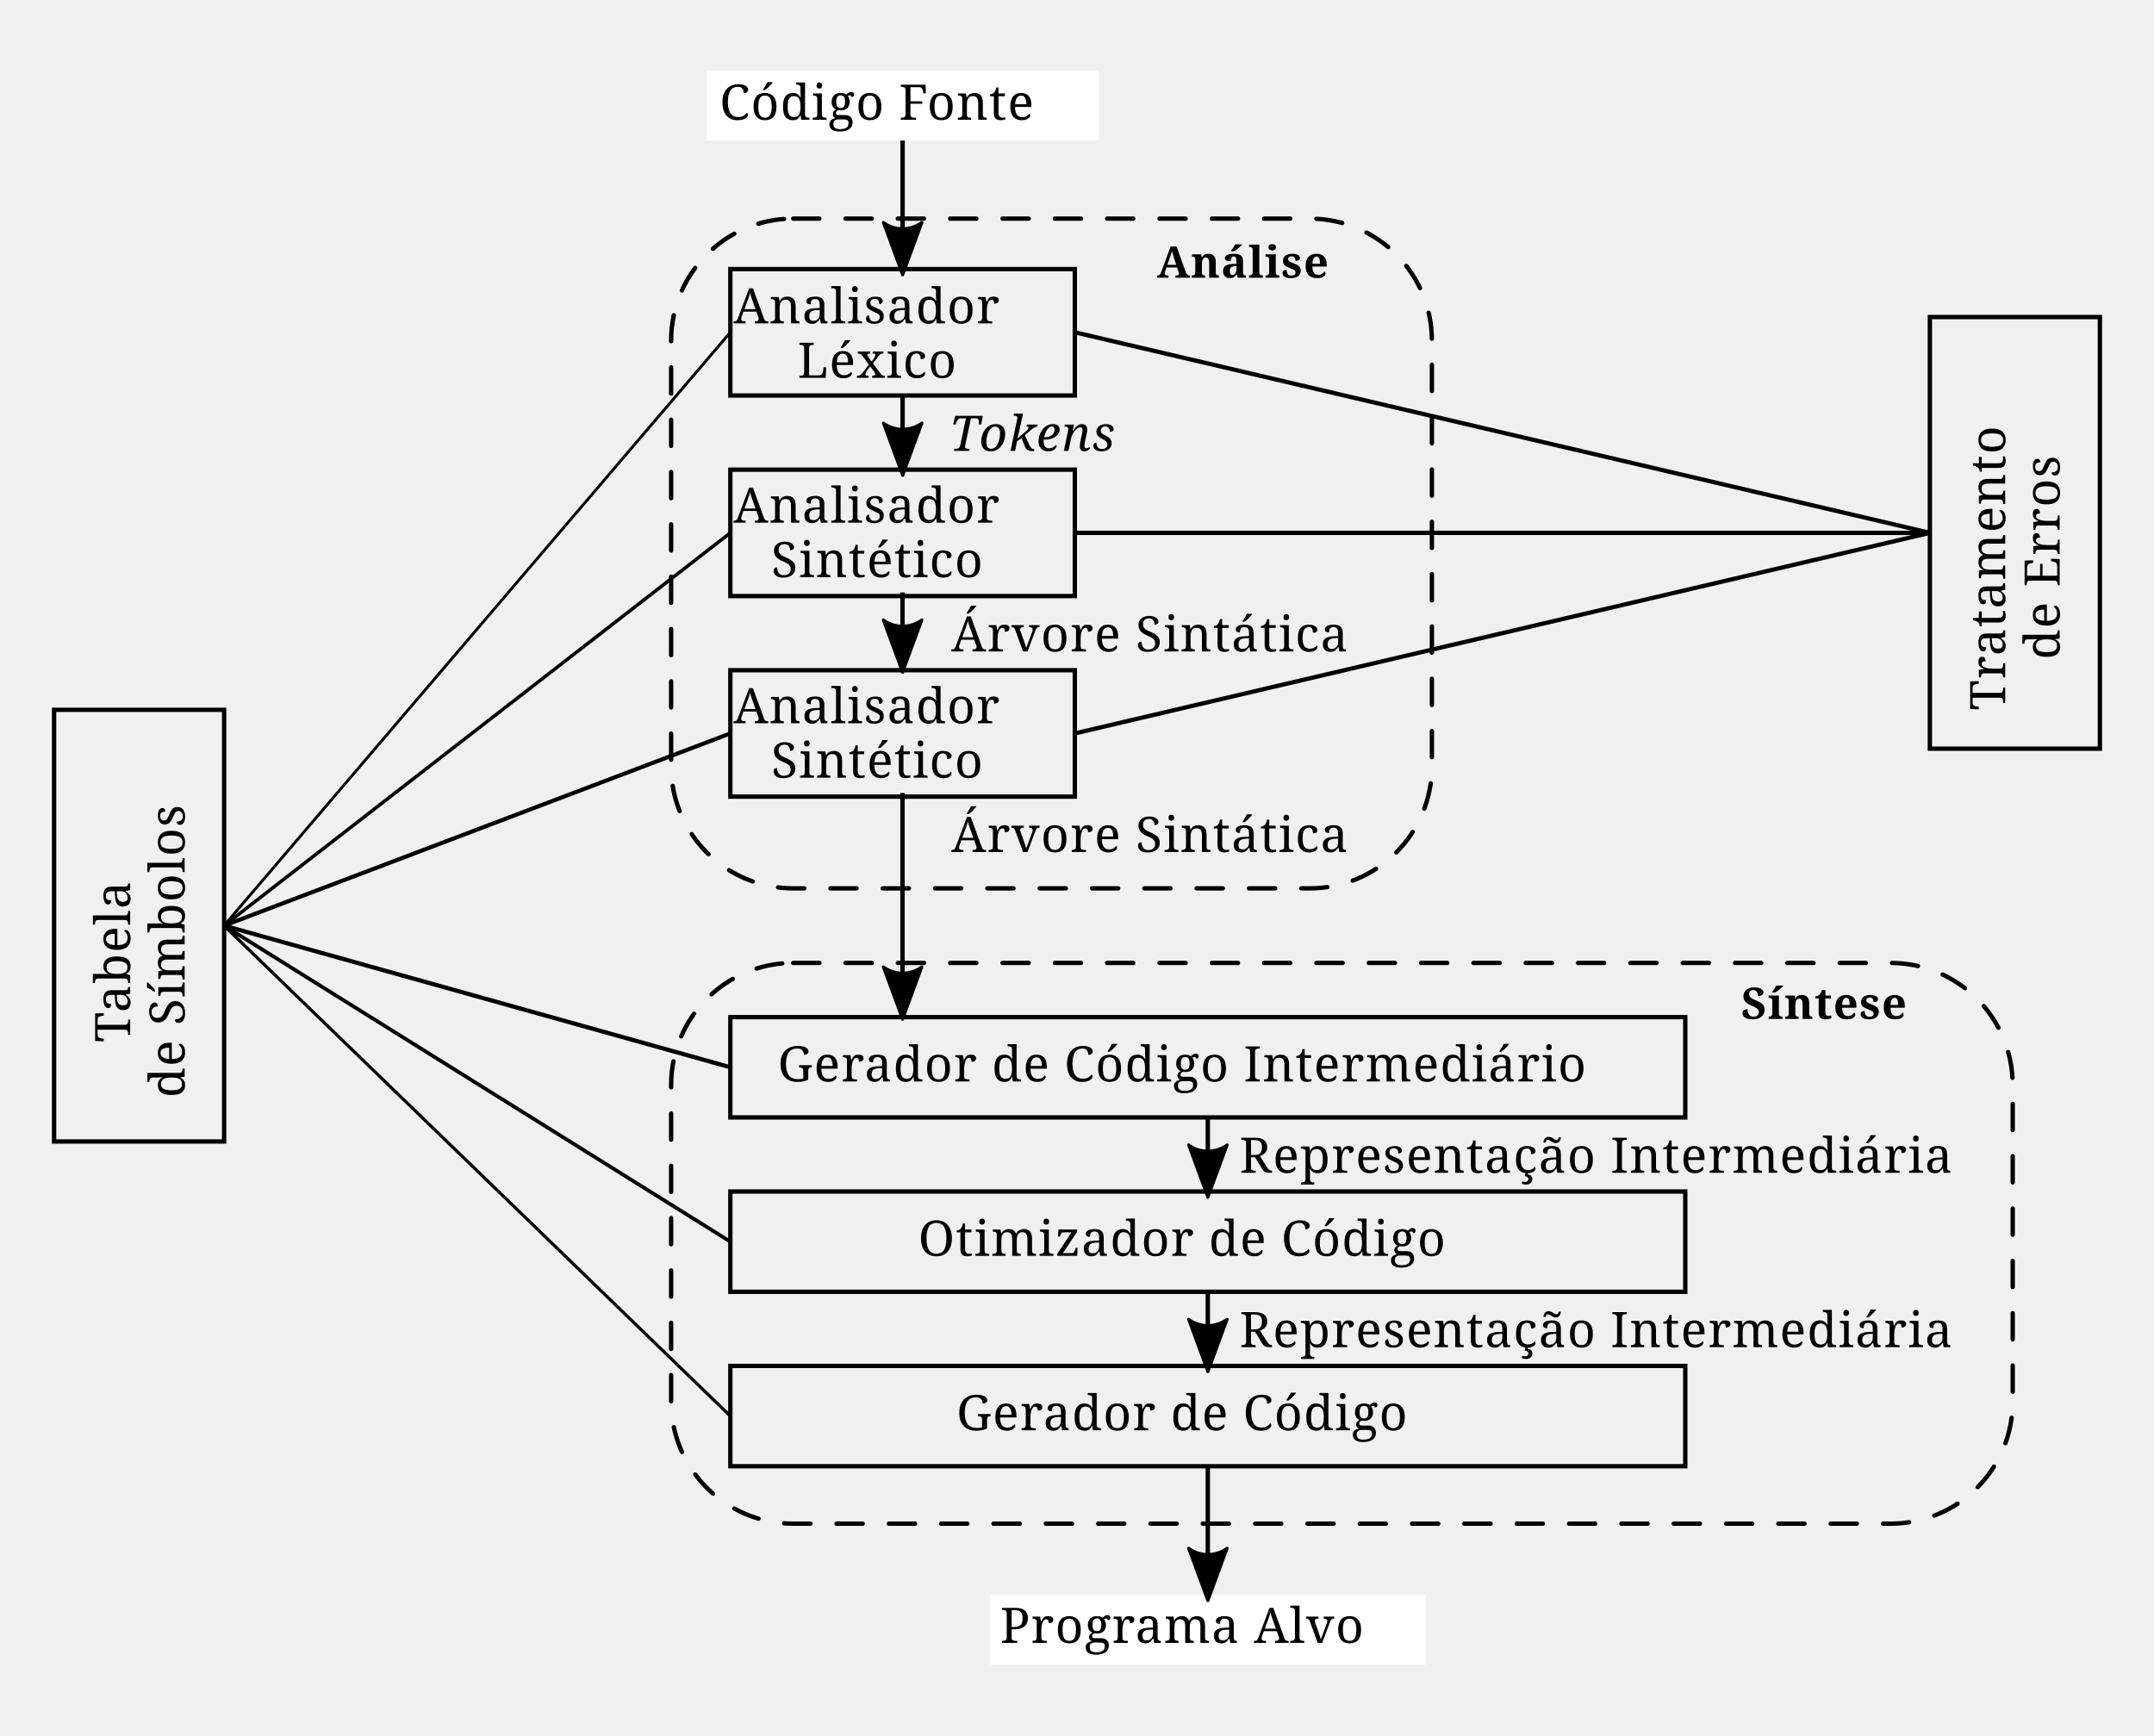
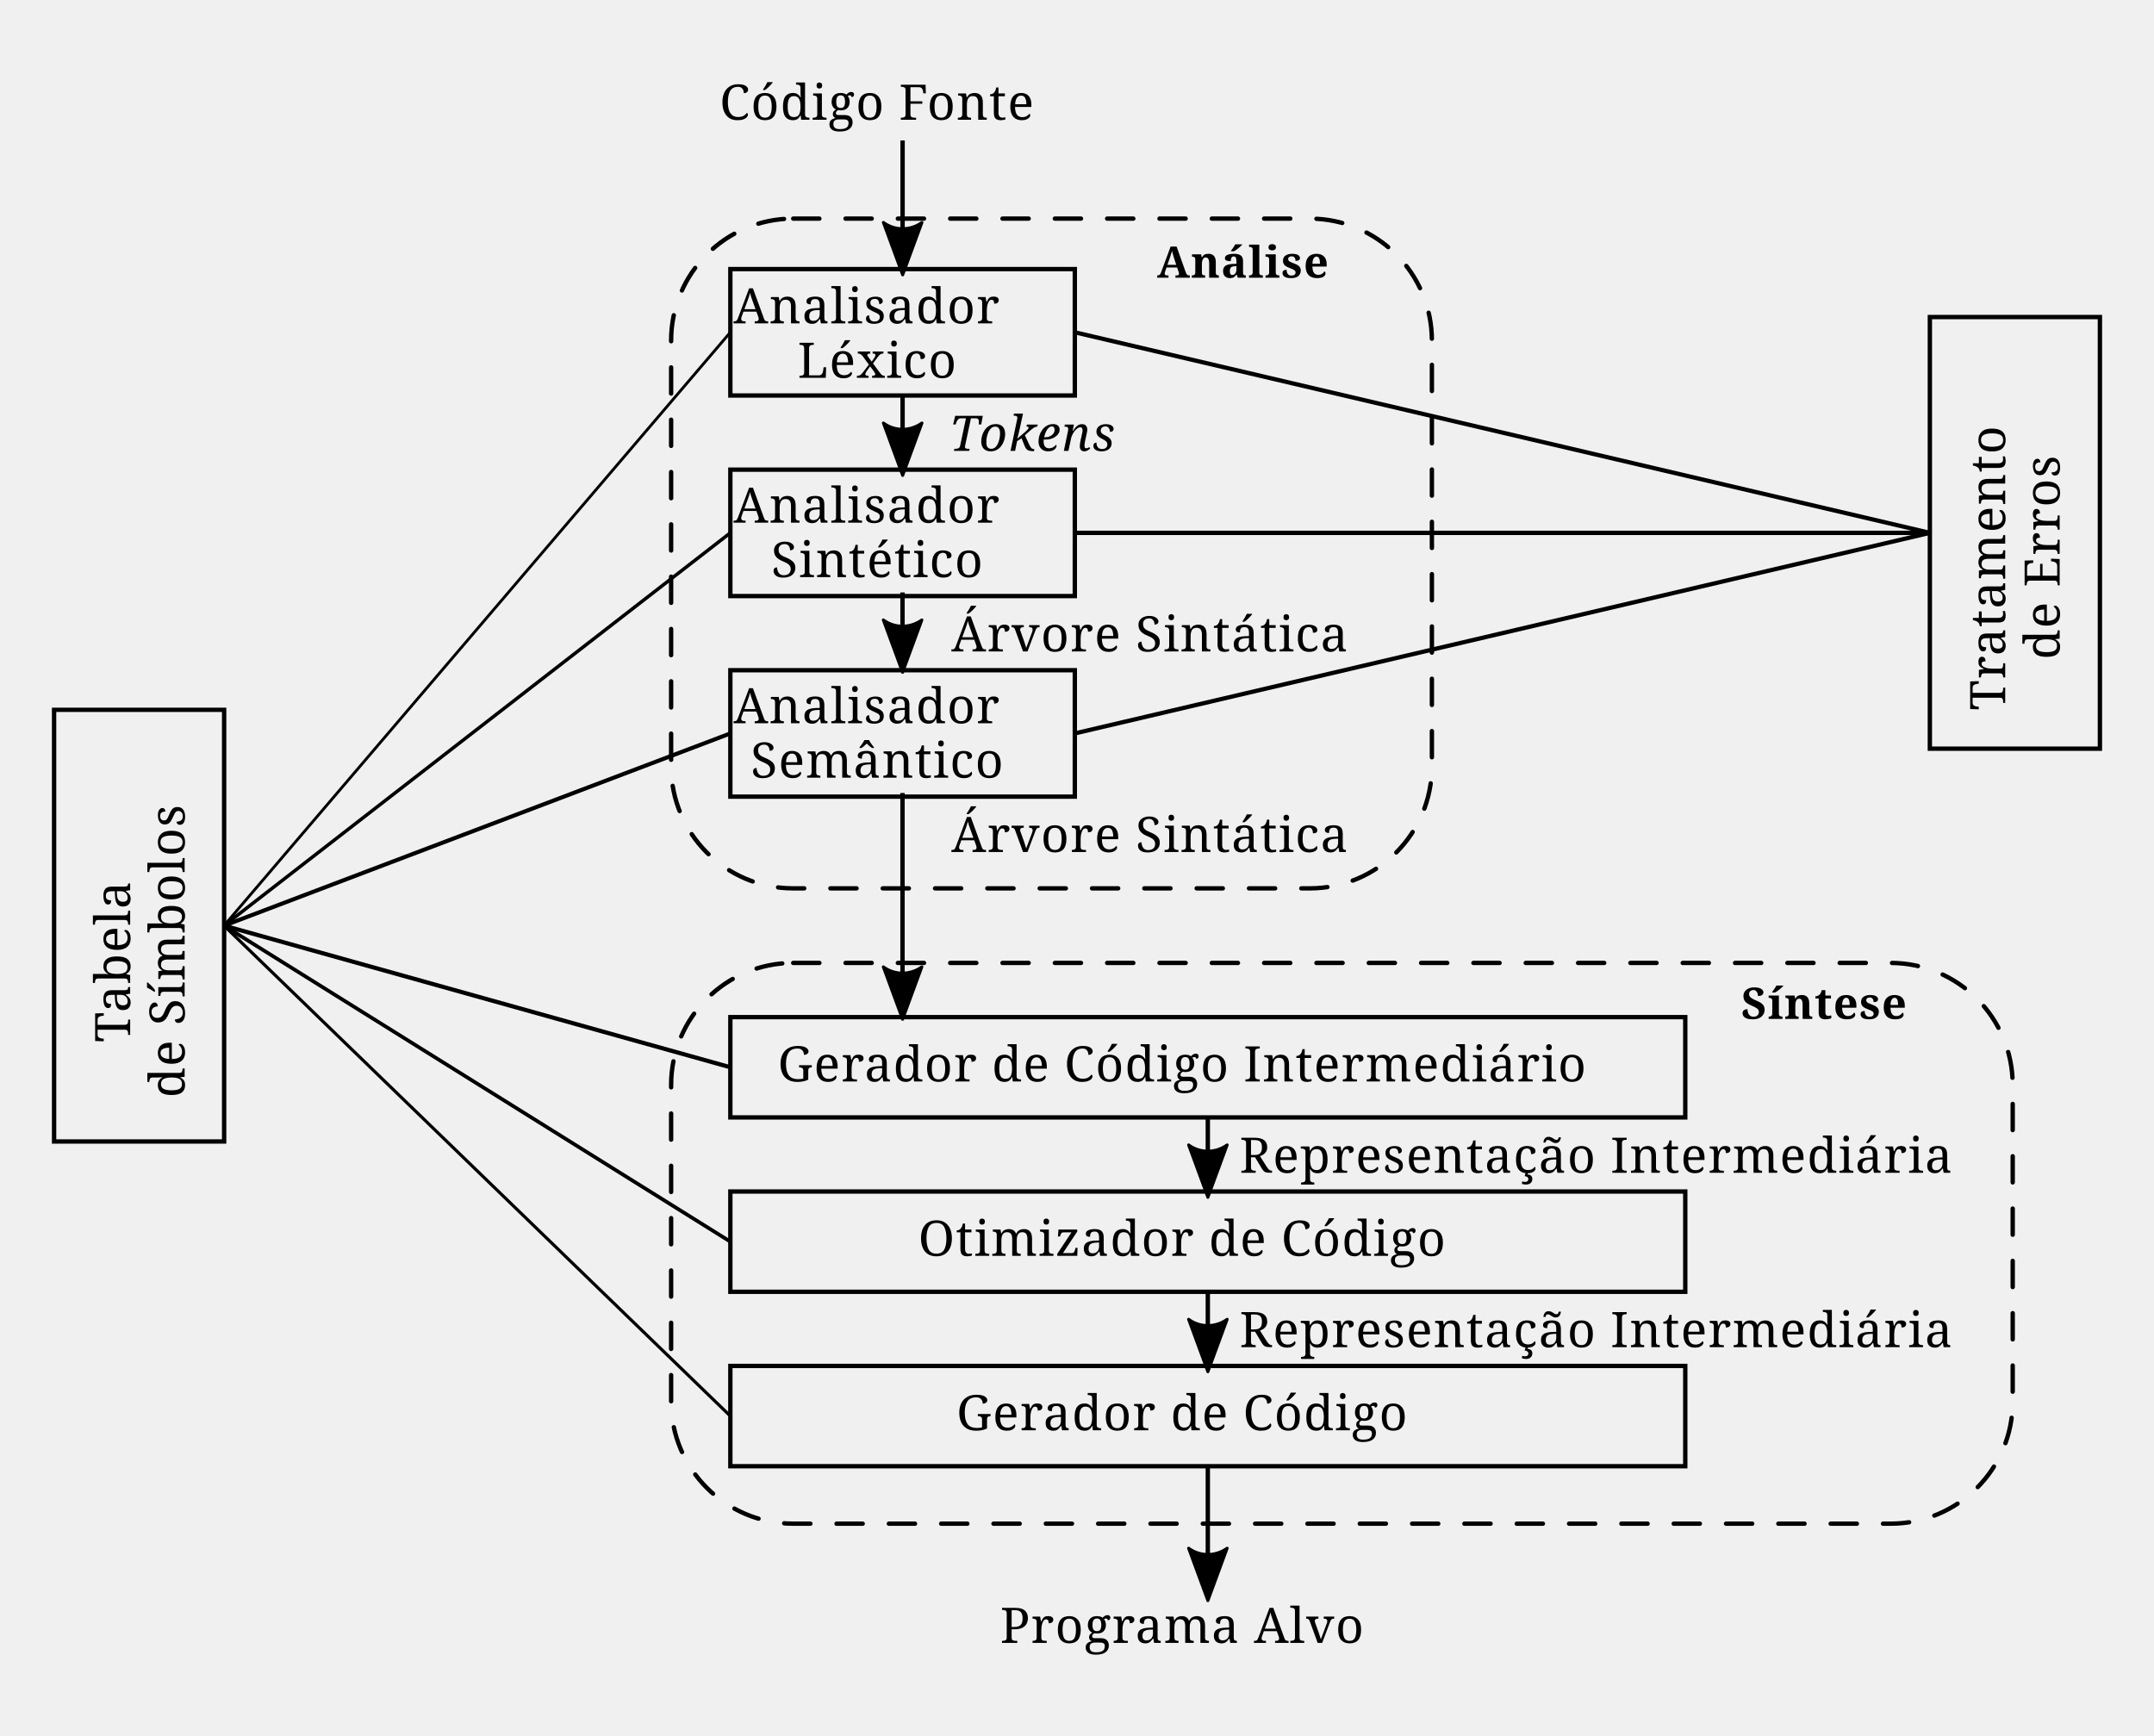
<svg xmlns="http://www.w3.org/2000/svg" width="494" height="398" viewBox="0 0 494 398" id="svg2" version="1.1">
  <defs id="defs4">
    <marker orient="auto" refY="0" refX="0" id="marker11973" style="overflow:visible">
      <path id="path11975" style="fill:#000000;fill-opacity:1;fill-rule:evenodd;stroke:#000000;stroke-width:0.625;stroke-linejoin:round;stroke-opacity:1" d="M 8.719,4.034 -2.207,0.016 8.719,-4.002 c -1.745,2.372 -1.735,5.617 -6e-7,8.035 z" transform="matrix(-1.1,0,0,-1.1,-1.1,0)" />
    </marker>
    <marker orient="auto" refY="0" refX="0" id="marker11504" style="overflow:visible">
      <path id="path11506" style="fill:#000000;fill-opacity:1;fill-rule:evenodd;stroke:#000000;stroke-width:0.625;stroke-linejoin:round;stroke-opacity:1" d="M 8.719,4.034 -2.207,0.016 8.719,-4.002 c -1.745,2.372 -1.735,5.617 -6e-7,8.035 z" transform="matrix(-1.1,0,0,-1.1,-1.1,0)" />
    </marker>
    <marker style="overflow:visible" id="marker10672" refX="0" refY="0" orient="auto">
      <path transform="matrix(-1.1,0,0,-1.1,-1.1,0)" d="M 8.719,4.034 -2.207,0.016 8.719,-4.002 c -1.745,2.372 -1.735,5.617 -6e-7,8.035 z" style="fill:#000000;fill-opacity:1;fill-rule:evenodd;stroke:#000000;stroke-width:0.625;stroke-linejoin:round;stroke-opacity:1" id="path10674" />
    </marker>
    <marker orient="auto" refY="0" refX="0" id="marker9713" style="overflow:visible">
      <path id="path9715" style="fill:#ffffff;fill-opacity:1;fill-rule:evenodd;stroke:none;stroke-width:0.625;stroke-linejoin:round;stroke-opacity:1" d="M 8.719,4.034 -2.207,0.016 8.719,-4.002 c -1.745,2.372 -1.735,5.617 -6e-7,8.035 z" transform="matrix(-1.1,0,0,-1.1,-1.1,0)" />
    </marker>
    <marker style="overflow:visible" id="marker9307" refX="0" refY="0" orient="auto">
      <path transform="matrix(-1.1,0,0,-1.1,-1.1,0)" d="M 8.719,4.034 -2.207,0.016 8.719,-4.002 c -1.745,2.372 -1.735,5.617 -6e-7,8.035 z" style="fill:#000000;fill-opacity:1;fill-rule:evenodd;stroke:#000000;stroke-width:0.625;stroke-linejoin:round;stroke-opacity:1" id="path9309" />
    </marker>
    <marker style="overflow:visible" id="marker8631" refX="0" refY="0" orient="auto">
      <path transform="matrix(-1.1,0,0,-1.1,-1.1,0)" d="M 8.719,4.034 -2.207,0.016 8.719,-4.002 c -1.745,2.372 -1.735,5.617 -6e-7,8.035 z" style="fill:#000000;fill-opacity:1;fill-rule:evenodd;stroke:#000000;stroke-width:0.625;stroke-linejoin:round;stroke-opacity:1" id="path8633" />
    </marker>
    <marker style="overflow:visible" id="marker8321" refX="0" refY="0" orient="auto">
      <path transform="matrix(-1.1,0,0,-1.1,-1.1,0)" d="M 8.719,4.034 -2.207,0.016 8.719,-4.002 c -1.745,2.372 -1.735,5.617 -6e-7,8.035 z" style="fill:#000000;fill-opacity:1;fill-rule:evenodd;stroke:#000000;stroke-width:0.625;stroke-linejoin:round;stroke-opacity:1" id="path8323" />
    </marker>
    <marker style="overflow:visible" id="marker5506" refX="0" refY="0" orient="auto">
      <path transform="matrix(-1.1,0,0,-1.1,-1.1,0)" d="M 8.719,4.034 -2.207,0.016 8.719,-4.002 c -1.745,2.372 -1.735,5.617 -6e-7,8.035 z" style="fill:#000000;fill-opacity:1;fill-rule:evenodd;stroke:#000000;stroke-width:0.625;stroke-linejoin:round;stroke-opacity:1" id="path5508" />
    </marker>
    <marker style="overflow:visible" id="marker5397" refX="0" refY="0" orient="auto">
      <path transform="matrix(-1.1,0,0,-1.1,-1.1,0)" d="M 8.719,4.034 -2.207,0.016 8.719,-4.002 c -1.745,2.372 -1.735,5.617 -6e-7,8.035 z" style="fill:#000000;fill-opacity:1;fill-rule:evenodd;stroke:#000000;stroke-width:0.625;stroke-linejoin:round;stroke-opacity:1" id="path5399" />
    </marker>
    <marker orient="auto" refY="0" refX="0" id="Arrow2Lend" style="overflow:visible">
      <path id="path4817" style="fill:#000000;fill-opacity:1;fill-rule:evenodd;stroke:#000000;stroke-width:0.625;stroke-linejoin:round;stroke-opacity:1" d="M 8.719,4.034 -2.207,0.016 8.719,-4.002 c -1.745,2.372 -1.735,5.617 -6e-7,8.035 z" transform="matrix(-1.1,0,0,-1.1,-1.1,0)" />
    </marker>
    <marker style="overflow:visible" id="marker4488" refX="0" refY="0" orient="auto">
      <path transform="matrix(-0.8,0,0,-0.8,-10,0)" style="fill:#000000;fill-opacity:1;fill-rule:evenodd;stroke:#000000;stroke-width:1pt;stroke-opacity:1" d="M 0,0 5,-5 -12.5,0 5,5 0,0 Z" id="path4490" />
    </marker>
    <marker style="overflow:visible" id="Arrow1Lstart" refX="0" refY="0" orient="auto">
      <path transform="matrix(0.8,0,0,0.8,10,0)" style="fill:#000000;fill-opacity:1;fill-rule:evenodd;stroke:#000000;stroke-width:1pt;stroke-opacity:1" d="M 0,0 5,-5 -12.5,0 5,5 0,0 Z" id="path4933" />
    </marker>
  </defs>
  <g id="layer1" transform="translate(-76.22882,22.0136)">
    <path style="color:#000000;font-style:normal;font-variant:normal;font-weight:normal;font-stretch:normal;font-size:medium;line-height:normal;font-family:sans-serif;text-indent:0;text-align:start;text-decoration:none;text-decoration-line:none;text-decoration-style:solid;text-decoration-color:#000000;letter-spacing:normal;word-spacing:normal;text-transform:none;direction:ltr;block-progression:tb;writing-mode:lr-tb;baseline-shift:baseline;text-anchor:start;white-space:normal;clip-rule:nonzero;display:inline;overflow:visible;visibility:visible;opacity:1;isolation:auto;mix-blend-mode:normal;color-interpolation:sRGB;color-interpolation-filters:linearRGB;solid-color:#000000;solid-opacity:1;fill:#000000;fill-opacity:1;fill-rule:evenodd;stroke:none;stroke-width:1px;stroke-linecap:butt;stroke-linejoin:miter;stroke-miterlimit:4;stroke-dasharray:none;stroke-dashoffset:0;stroke-opacity:1;color-rendering:auto;image-rendering:auto;shape-rendering:auto;text-rendering:auto;enable-background:accumulate" d="m 127.604,189.789 0,1 116.125,112.482 0,-1 z" id="path11456" />
    <rect style="opacity:1;fill:none;fill-opacity:1;stroke:#000000;stroke-width:1;stroke-linecap:round;stroke-linejoin:miter;stroke-miterlimit:4;stroke-dasharray:none;stroke-dashoffset:0" id="rect8079" width="219" height="23" x="243.729" y="211.272" />
    <path style="color:#000000;font-style:normal;font-variant:normal;font-weight:normal;font-stretch:normal;font-size:medium;line-height:normal;font-family:sans-serif;text-indent:0;text-align:start;text-decoration:none;text-decoration-line:none;text-decoration-style:solid;text-decoration-color:#000000;letter-spacing:normal;word-spacing:normal;text-transform:none;direction:ltr;block-progression:tb;writing-mode:lr-tb;baseline-shift:baseline;text-anchor:start;white-space:normal;clip-rule:nonzero;display:inline;overflow:visible;visibility:visible;opacity:1;isolation:auto;mix-blend-mode:normal;color-interpolation:sRGB;color-interpolation-filters:linearRGB;solid-color:#000000;solid-opacity:1;fill:#000000;fill-opacity:1;fill-rule:evenodd;stroke:none;stroke-width:1px;stroke-linecap:butt;stroke-linejoin:miter;stroke-miterlimit:4;stroke-dasharray:none;stroke-dashoffset:0;stroke-opacity:1;color-rendering:auto;image-rendering:auto;shape-rendering:auto;text-rendering:auto;enable-background:accumulate" d="m 322.729,99.701 0,1 196.096,0 0,-1 -196.096,0 z" id="path8571" />
    <rect style="opacity:1;fill:none;fill-opacity:1;stroke:#000000;stroke-width:1;stroke-linecap:round;stroke-linejoin:miter;stroke-miterlimit:4;stroke-dasharray:none;stroke-dashoffset:0" id="rect4456" width="79" height="29" x="243.729" y="39.701" />
    <text id="text4458" y="52.151" x="283.264" style="font-style:normal;font-variant:normal;font-weight:normal;font-stretch:normal;font-size:9.264px;line-height:111%;font-family:serif;-inkscape-font-specification:serif;text-align:center;letter-spacing:0px;word-spacing:0px;text-anchor:middle;fill:#000000;fill-opacity:1;stroke:none;stroke-width:1px;stroke-linecap:butt;stroke-linejoin:miter;stroke-opacity:1" xml:space="preserve">
      <tspan style="font-style:normal;font-variant:normal;font-weight:normal;font-stretch:normal;font-size:11.25px;line-height:111%;font-family:serif;-inkscape-font-specification:serif;text-align:center;letter-spacing:0.252px;text-anchor:middle;fill:#000000" y="52.151" x="283.39" id="tspan4460">Analisador</tspan>
      <tspan style="font-style:normal;font-variant:normal;font-weight:normal;font-stretch:normal;font-size:11.25px;line-height:111%;font-family:serif;-inkscape-font-specification:serif;text-align:center;letter-spacing:0.252px;text-anchor:middle;fill:#000000" y="64.638" x="283.39" id="tspan4462">Léxico</tspan>
    </text>
    <text xml:space="preserve" style="font-style:normal;font-variant:normal;font-weight:normal;font-stretch:normal;font-size:9.264px;line-height:111%;font-family:serif;-inkscape-font-specification:serif;text-align:start;letter-spacing:0px;word-spacing:0px;text-anchor:start;fill:#000000;fill-opacity:1;stroke:none;stroke-width:1px;stroke-linecap:butt;stroke-linejoin:miter;stroke-opacity:1" x="293.97" y="81.395" id="text4464">
      <tspan id="tspan4468" x="293.97" y="81.395" style="font-style:italic;font-variant:normal;font-weight:normal;font-stretch:normal;font-size:11.25px;line-height:111%;font-family:serif;-inkscape-font-specification:serif;text-align:start;letter-spacing:0.252px;text-anchor:start;fill:#000000">Tokens</tspan>
    </text>
    <rect y="85.701" x="243.729" height="29" width="79" id="rect4472" style="opacity:1;fill:none;fill-opacity:1;stroke:#000000;stroke-width:1;stroke-linecap:round;stroke-linejoin:miter;stroke-miterlimit:4;stroke-dasharray:none;stroke-dashoffset:0" />
    <path id="path4486" d="m 353.229,234.272 0,17" style="display:inline;fill:none;fill-rule:evenodd;stroke:#000000;stroke-width:1px;stroke-linecap:butt;stroke-linejoin:miter;stroke-opacity:1;marker-end:url(#Arrow2Lend)" />
    <text xml:space="preserve" style="font-style:normal;font-variant:normal;font-weight:normal;font-stretch:normal;font-size:9.264px;line-height:111%;font-family:serif;-inkscape-font-specification:serif;text-align:center;letter-spacing:0px;word-spacing:0px;text-anchor:middle;fill:#000000;fill-opacity:1;stroke:none;stroke-width:1px;stroke-linecap:butt;stroke-linejoin:miter;stroke-opacity:1" x="283.264" y="97.865" id="text5324">
      <tspan id="tspan5326" x="283.39" y="97.865" style="font-style:normal;font-variant:normal;font-weight:normal;font-stretch:normal;font-size:11.25px;line-height:111%;font-family:serif;-inkscape-font-specification:serif;text-align:center;letter-spacing:0.252px;text-anchor:middle;fill:#000000">Analisador</tspan>
      <tspan id="tspan5328" x="283.39" y="110.353" style="font-style:normal;font-variant:normal;font-weight:normal;font-stretch:normal;font-size:11.25px;line-height:111%;font-family:serif;-inkscape-font-specification:serif;text-align:center;letter-spacing:0.252px;text-anchor:middle;fill:#000000">Sintético</tspan>
    </text>
    <text id="text5361" y="127.395" x="294.431" style="font-style:normal;font-variant:normal;font-weight:normal;font-stretch:normal;font-size:9.264px;line-height:111%;font-family:serif;-inkscape-font-specification:serif;text-align:center;letter-spacing:0px;word-spacing:0px;text-anchor:middle;fill:#000000;fill-opacity:1;stroke:none;stroke-width:1px;stroke-linecap:butt;stroke-linejoin:miter;stroke-opacity:1" xml:space="preserve">
      <tspan style="font-style:normal;font-variant:normal;font-weight:normal;font-stretch:normal;font-size:11.25px;line-height:111%;font-family:serif;-inkscape-font-specification:serif;text-align:start;letter-spacing:0.252px;text-anchor:start;fill:#000000" y="127.395" x="294.431" id="tspan5363">Árvore Sintática</tspan>
    </text>
    <rect style="opacity:1;fill:none;fill-opacity:1;stroke:#000000;stroke-width:1;stroke-linecap:round;stroke-linejoin:miter;stroke-miterlimit:4;stroke-dasharray:none;stroke-dashoffset:0" id="rect7408" width="79" height="29" x="243.729" y="131.701" />
    <text id="text5369" y="143.865" x="283.264" style="font-style:normal;font-variant:normal;font-weight:normal;font-stretch:normal;font-size:9.264px;line-height:111%;font-family:serif;-inkscape-font-specification:serif;text-align:center;letter-spacing:0px;word-spacing:0px;text-anchor:middle;fill:#000000;fill-opacity:1;stroke:none;stroke-width:1px;stroke-linecap:butt;stroke-linejoin:miter;stroke-opacity:1" xml:space="preserve">
      <tspan style="font-style:normal;font-variant:normal;font-weight:normal;font-stretch:normal;font-size:11.25px;line-height:111%;font-family:serif;-inkscape-font-specification:serif;text-align:center;letter-spacing:0.252px;text-anchor:middle;fill:#000000" y="143.865" x="283.39" id="tspan5371">Analisador</tspan>
-       <tspan style="font-style:normal;font-variant:normal;font-weight:normal;font-stretch:normal;font-size:11.25px;line-height:111%;font-family:serif;-inkscape-font-specification:serif;text-align:center;letter-spacing:0.252px;text-anchor:middle;fill:#000000" y="156.353" x="283.39" id="tspan5373">Sintético</tspan>
+       <tspan style="font-style:normal;font-variant:normal;font-weight:normal;font-stretch:normal;font-size:11.25px;line-height:111%;font-family:serif;-inkscape-font-specification:serif;text-align:center;letter-spacing:0.252px;text-anchor:middle;fill:#000000" y="156.353" x="283.39" id="tspan5373">Semântico</tspan>
    </text>
    <text id="text8024" y="106.083" x="-190.278" style="font-style:normal;font-variant:normal;font-weight:normal;font-stretch:normal;font-size:9.264px;line-height:111%;font-family:serif;-inkscape-font-specification:serif;text-align:center;letter-spacing:0px;word-spacing:0px;text-anchor:middle;fill:#000000;fill-opacity:1;stroke:none;stroke-width:1px;stroke-linecap:butt;stroke-linejoin:miter;stroke-opacity:1" xml:space="preserve" transform="matrix(0,-1,1,0,0,0)">
      <tspan style="font-style:normal;font-variant:normal;font-weight:normal;font-stretch:normal;font-size:11.25px;line-height:111%;font-family:serif;-inkscape-font-specification:serif;text-align:center;letter-spacing:0.252px;text-anchor:middle;fill:#000000" y="106.083" x="-190.153" id="tspan8028">Tabela</tspan>
      <tspan style="font-style:normal;font-variant:normal;font-weight:normal;font-stretch:normal;font-size:11.25px;line-height:111%;font-family:serif;-inkscape-font-specification:serif;text-align:center;letter-spacing:0.252px;text-anchor:middle;fill:#000000" y="118.57" x="-190.153" id="tspan8032">de Símbolos</tspan>
    </text>
    <rect style="opacity:1;fill:none;fill-opacity:1;stroke:#000000;stroke-width:1;stroke-linecap:round;stroke-linejoin:miter;stroke-miterlimit:4;stroke-dasharray:none;stroke-dashoffset:0" id="rect8043" width="99" height="39" x="-149.701" y="518.825" transform="matrix(0,-1,1,0,0,0)" />
    <text xml:space="preserve" style="font-style:normal;font-variant:normal;font-weight:normal;font-stretch:normal;font-size:9.264px;line-height:111%;font-family:serif;-inkscape-font-specification:serif;text-align:center;letter-spacing:0px;word-spacing:0px;text-anchor:middle;fill:#000000;fill-opacity:1;stroke:none;stroke-width:1px;stroke-linecap:butt;stroke-linejoin:miter;stroke-opacity:1" x="-99.975" y="536.102" id="text8045" transform="matrix(0,-1,1,0,0,0)">
      <tspan id="tspan8049" x="-99.85" y="536.102" style="font-style:normal;font-variant:normal;font-weight:normal;font-stretch:normal;font-size:11.25px;line-height:111%;font-family:serif;-inkscape-font-specification:serif;text-align:center;letter-spacing:0.252px;text-anchor:middle;fill:#000000">Tratamento</tspan>
      <tspan x="-99.85" y="548.589" style="font-style:normal;font-variant:normal;font-weight:normal;font-stretch:normal;font-size:11.25px;line-height:111%;font-family:serif;-inkscape-font-specification:serif;text-align:center;letter-spacing:0.252px;text-anchor:middle;fill:#000000" id="tspan8053">de Erros</tspan>
    </text>
    <text xml:space="preserve" style="font-style:normal;font-variant:normal;font-weight:normal;font-stretch:normal;font-size:9.264px;line-height:111%;font-family:serif;-inkscape-font-specification:serif;text-align:center;letter-spacing:0px;word-spacing:0px;text-anchor:middle;fill:#000000;fill-opacity:1;stroke:none;stroke-width:1px;stroke-linecap:butt;stroke-linejoin:miter;stroke-opacity:1" x="294.431" y="173.395" id="text8057">
      <tspan id="tspan8059" x="294.431" y="173.395" style="font-style:normal;font-variant:normal;font-weight:normal;font-stretch:normal;font-size:11.25px;line-height:111%;font-family:serif;-inkscape-font-specification:serif;text-align:start;letter-spacing:0.252px;text-anchor:start;fill:#000000">Árvore Sintática</tspan>
    </text>
    <text xml:space="preserve" style="font-style:normal;font-variant:normal;font-weight:normal;font-stretch:normal;font-size:9.264px;line-height:111%;font-family:serif;-inkscape-font-specification:serif;text-align:center;letter-spacing:0px;word-spacing:0px;text-anchor:middle;fill:#000000;fill-opacity:1;stroke:none;stroke-width:1px;stroke-linecap:butt;stroke-linejoin:miter;stroke-opacity:1" x="353.193" y="226.021" id="text8071">
      <tspan id="tspan8075" x="353.319" y="226.021" style="font-style:normal;font-variant:normal;font-weight:normal;font-stretch:normal;font-size:11.25px;line-height:111%;font-family:serif;-inkscape-font-specification:serif;text-align:center;letter-spacing:0.252px;text-anchor:middle;fill:#000000">Gerador de Código Intermediário</tspan>
    </text>
    <text id="text8081" y="266.021" x="353.193" style="font-style:normal;font-variant:normal;font-weight:normal;font-stretch:normal;font-size:9.264px;line-height:111%;font-family:serif;-inkscape-font-specification:serif;text-align:center;letter-spacing:0px;word-spacing:0px;text-anchor:middle;fill:#000000;fill-opacity:1;stroke:none;stroke-width:1px;stroke-linecap:butt;stroke-linejoin:miter;stroke-opacity:1" xml:space="preserve">
      <tspan style="font-style:normal;font-variant:normal;font-weight:normal;font-stretch:normal;font-size:11.25px;line-height:111%;font-family:serif;-inkscape-font-specification:serif;text-align:center;letter-spacing:0.252px;text-anchor:middle;fill:#000000" y="266.021" x="353.319" id="tspan8083">Otimizador de Código</tspan>
    </text>
    <text xml:space="preserve" style="font-style:normal;font-variant:normal;font-weight:normal;font-stretch:normal;font-size:9.264px;line-height:111%;font-family:serif;-inkscape-font-specification:serif;text-align:center;letter-spacing:0px;word-spacing:0px;text-anchor:middle;fill:#000000;fill-opacity:1;stroke:none;stroke-width:1px;stroke-linecap:butt;stroke-linejoin:miter;stroke-opacity:1" x="360.506" y="246.966" id="text8087">
      <tspan id="tspan8089" x="360.506" y="246.966" style="font-style:normal;font-variant:normal;font-weight:normal;font-stretch:normal;font-size:11.25px;line-height:111%;font-family:serif;-inkscape-font-specification:serif;text-align:start;letter-spacing:0.252px;text-anchor:start;fill:#000000">Representação Intermediária</tspan>
    </text>
    <rect y="251.272" x="243.729" height="23" width="219" id="rect8129" style="opacity:1;fill:none;fill-opacity:1;stroke:#000000;stroke-width:1;stroke-linecap:round;stroke-linejoin:miter;stroke-miterlimit:4;stroke-dasharray:none;stroke-dashoffset:0" />
    <text id="text8131" y="286.966" x="360.506" style="font-style:normal;font-variant:normal;font-weight:normal;font-stretch:normal;font-size:9.264px;line-height:111%;font-family:serif;-inkscape-font-specification:serif;text-align:center;letter-spacing:0px;word-spacing:0px;text-anchor:middle;fill:#000000;fill-opacity:1;stroke:none;stroke-width:1px;stroke-linecap:butt;stroke-linejoin:miter;stroke-opacity:1" xml:space="preserve">
      <tspan style="font-style:normal;font-variant:normal;font-weight:normal;font-stretch:normal;font-size:11.25px;line-height:111%;font-family:serif;-inkscape-font-specification:serif;text-align:start;letter-spacing:0.252px;text-anchor:start;fill:#000000" y="286.966" x="360.506" id="tspan8133">Representação Intermediária</tspan>
    </text>
    <rect style="opacity:1;fill:none;fill-opacity:1;stroke:#000000;stroke-width:1;stroke-linecap:round;stroke-linejoin:miter;stroke-miterlimit:4;stroke-dasharray:none;stroke-dashoffset:0" id="rect8149" width="219" height="23" x="243.729" y="291.272" />
    <rect y="28.127" x="230.144" height="153.61" width="174.477" id="rect8247" style="opacity:1;fill:none;fill-opacity:1;stroke:#000000;stroke-width:1;stroke-linecap:round;stroke-linejoin:miter;stroke-miterlimit:4;stroke-dasharray:6, 6;stroke-dashoffset:0" ry="28" rx="28" />
    <rect rx="28" ry="28" style="opacity:1;fill:none;fill-opacity:1;stroke:#000000;stroke-width:1;stroke-linecap:round;stroke-linejoin:miter;stroke-miterlimit:4;stroke-dasharray:6, 6;stroke-dashoffset:0" id="rect8249" width="307.681" height="128.61" x="230.144" y="198.842" />
    <text xml:space="preserve" style="font-style:normal;font-variant:normal;font-weight:normal;font-stretch:normal;font-size:9.264px;line-height:111%;font-family:serif;-inkscape-font-specification:serif;text-align:center;letter-spacing:0px;word-spacing:0px;text-anchor:middle;fill:#000000;fill-opacity:1;stroke:none;stroke-width:1px;stroke-linecap:butt;stroke-linejoin:miter;stroke-opacity:1" x="353.193" y="306.021" id="text8263">
      <tspan id="tspan8265" x="353.319" y="306.021" style="font-style:normal;font-variant:normal;font-weight:normal;font-stretch:normal;font-size:11.25px;line-height:111%;font-family:serif;-inkscape-font-specification:serif;text-align:center;letter-spacing:0.252px;text-anchor:middle;fill:#000000">Gerador de Código</tspan>
    </text>
    <path style="display:inline;fill:none;fill-rule:evenodd;stroke:#000000;stroke-width:1px;stroke-linecap:butt;stroke-linejoin:miter;stroke-opacity:1;marker-end:url(#marker8321)" d="m 283.211,113.865 0,17" id="path8319" />
    <path style="color:#000000;font-style:normal;font-variant:normal;font-weight:normal;font-stretch:normal;font-size:medium;line-height:normal;font-family:sans-serif;text-indent:0;text-align:start;text-decoration:none;text-decoration-line:none;text-decoration-style:solid;text-decoration-color:#000000;letter-spacing:normal;word-spacing:normal;text-transform:none;direction:ltr;block-progression:tb;writing-mode:lr-tb;baseline-shift:baseline;text-anchor:start;white-space:normal;clip-rule:nonzero;display:inline;overflow:visible;visibility:visible;opacity:1;isolation:auto;mix-blend-mode:normal;color-interpolation:sRGB;color-interpolation-filters:linearRGB;solid-color:#000000;solid-opacity:1;fill:#000000;fill-opacity:1;fill-rule:evenodd;stroke:none;stroke-width:1px;stroke-linecap:butt;stroke-linejoin:miter;stroke-miterlimit:4;stroke-dasharray:none;stroke-dashoffset:0;stroke-opacity:1;color-rendering:auto;image-rendering:auto;shape-rendering:auto;text-rendering:auto;enable-background:accumulate" d="m 518.824,99.701 -196.096,46 0,1 196.096,-46 z" id="path8575" />
    <path style="color:#000000;font-style:normal;font-variant:normal;font-weight:normal;font-stretch:normal;font-size:medium;line-height:normal;font-family:sans-serif;text-indent:0;text-align:start;text-decoration:none;text-decoration-line:none;text-decoration-style:solid;text-decoration-color:#000000;letter-spacing:normal;word-spacing:normal;text-transform:none;direction:ltr;block-progression:tb;writing-mode:lr-tb;baseline-shift:baseline;text-anchor:start;white-space:normal;clip-rule:nonzero;display:inline;overflow:visible;visibility:visible;opacity:1;isolation:auto;mix-blend-mode:normal;color-interpolation:sRGB;color-interpolation-filters:linearRGB;solid-color:#000000;solid-opacity:1;fill:#000000;fill-opacity:1;fill-rule:evenodd;stroke:none;stroke-width:1px;stroke-linecap:butt;stroke-linejoin:miter;stroke-miterlimit:4;stroke-dasharray:none;stroke-dashoffset:0;stroke-opacity:1;color-rendering:auto;image-rendering:auto;shape-rendering:auto;text-rendering:auto;enable-background:accumulate" d="m 322.729,53.701 0,1 196.096,46 0,-1 z" id="path8584" />
    <rect style="opacity:1;fill:none;fill-opacity:1;stroke:#000000;stroke-width:1;stroke-linecap:round;stroke-linejoin:miter;stroke-miterlimit:4;stroke-dasharray:none;stroke-dashoffset:0" id="rect8609" width="99" height="39" x="-239.789" y="-127.633" transform="matrix(0,-1,-1,0,0,0)" />
    <path style="color:#000000;font-style:normal;font-variant:normal;font-weight:normal;font-stretch:normal;font-size:medium;line-height:normal;font-family:sans-serif;text-indent:0;text-align:start;text-decoration:none;text-decoration-line:none;text-decoration-style:solid;text-decoration-color:#000000;letter-spacing:normal;word-spacing:normal;text-transform:none;direction:ltr;block-progression:tb;writing-mode:lr-tb;baseline-shift:baseline;text-anchor:start;white-space:normal;clip-rule:nonzero;display:inline;overflow:visible;visibility:visible;opacity:1;isolation:auto;mix-blend-mode:normal;color-interpolation:sRGB;color-interpolation-filters:linearRGB;solid-color:#000000;solid-opacity:1;fill:#000000;fill-opacity:1;fill-rule:evenodd;stroke:none;stroke-width:1px;stroke-linecap:butt;stroke-linejoin:miter;stroke-miterlimit:4;stroke-dasharray:none;stroke-dashoffset:0;stroke-opacity:1;color-rendering:auto;image-rendering:auto;shape-rendering:auto;text-rendering:auto;enable-background:accumulate" d="m 127.604,189.789 0,1 116.125,72.482 0,-1 z" id="path8615" />
    <path style="display:inline;fill:none;fill-rule:evenodd;stroke:#000000;stroke-width:1px;stroke-linecap:butt;stroke-linejoin:miter;stroke-opacity:1;marker-end:url(#marker8631)" d="m 283.229,68.701 0,17" id="path8629" />
    <path style="display:inline;fill:none;fill-rule:evenodd;stroke:#000000;stroke-width:1px;stroke-linecap:butt;stroke-linejoin:miter;stroke-opacity:1;marker-end:url(#marker9307)" d="m 353.229,274.272 0,17" id="path9305" />
    <path style="display:inline;fill:none;fill-rule:evenodd;stroke:#000000;stroke-width:1px;stroke-linecap:butt;stroke-linejoin:miter;stroke-opacity:1;marker-end:url(#marker10672)" d="m 283.211,159.865 0,50.571" id="path10670" />
    <text xml:space="preserve" style="font-style:normal;font-variant:normal;font-weight:normal;font-stretch:normal;font-size:9.264px;line-height:111%;font-family:serif;-inkscape-font-specification:serif;text-align:center;letter-spacing:0px;word-spacing:0px;text-anchor:middle;fill:#000000;fill-opacity:1;stroke:none;stroke-width:1px;stroke-linecap:butt;stroke-linejoin:miter;stroke-opacity:1" x="392.695" y="41.68" id="text11128">
      <tspan id="tspan11130" x="392.947" y="41.68" style="font-style:normal;font-variant:normal;font-weight:bold;font-stretch:normal;font-size:10px;line-height:111%;font-family:serif;-inkscape-font-specification:'serif Bold';text-align:end;letter-spacing:0.252px;text-anchor:end;fill:#000000">Análise</tspan>
    </text>
    <text id="text11132" y="211.68" x="525.272" style="font-style:normal;font-variant:normal;font-weight:normal;font-stretch:normal;font-size:9.264px;line-height:111%;font-family:serif;-inkscape-font-specification:serif;text-align:end;letter-spacing:0px;word-spacing:0px;text-anchor:end;fill:#000000;fill-opacity:1;stroke:none;stroke-width:1px;stroke-linecap:butt;stroke-linejoin:miter;stroke-opacity:1" xml:space="preserve">
      <tspan style="font-style:normal;font-variant:normal;font-weight:bold;font-stretch:normal;font-size:10px;line-height:111%;font-family:serif;-inkscape-font-specification:'serif Bold';text-align:end;letter-spacing:0.252px;text-anchor:end;fill:#000000" y="211.68" x="525.523" id="tspan11134">Síntese</tspan>
    </text>
    <path style="color:#000000;font-style:normal;font-variant:normal;font-weight:normal;font-stretch:normal;font-size:medium;line-height:normal;font-family:sans-serif;text-indent:0;text-align:start;text-decoration:none;text-decoration-line:none;text-decoration-style:solid;text-decoration-color:#000000;letter-spacing:normal;word-spacing:normal;text-transform:none;direction:ltr;block-progression:tb;writing-mode:lr-tb;baseline-shift:baseline;text-anchor:start;white-space:normal;clip-rule:nonzero;display:inline;overflow:visible;visibility:visible;opacity:1;isolation:auto;mix-blend-mode:normal;color-interpolation:sRGB;color-interpolation-filters:linearRGB;solid-color:#000000;solid-opacity:1;fill:#000000;fill-opacity:1;fill-rule:evenodd;stroke:none;stroke-width:1px;stroke-linecap:butt;stroke-linejoin:miter;stroke-miterlimit:4;stroke-dasharray:none;stroke-dashoffset:0;stroke-opacity:1;color-rendering:auto;image-rendering:auto;shape-rendering:auto;text-rendering:auto;enable-background:accumulate" d="m 243.729,145.701 -116.125,44.088 0,1 116.125,-44.088 z" id="path11448" />
    <path style="color:#000000;font-style:normal;font-variant:normal;font-weight:normal;font-stretch:normal;font-size:medium;line-height:normal;font-family:sans-serif;text-indent:0;text-align:start;text-decoration:none;text-decoration-line:none;text-decoration-style:solid;text-decoration-color:#000000;letter-spacing:normal;word-spacing:normal;text-transform:none;direction:ltr;block-progression:tb;writing-mode:lr-tb;baseline-shift:baseline;text-anchor:start;white-space:normal;clip-rule:nonzero;display:inline;overflow:visible;visibility:visible;opacity:1;isolation:auto;mix-blend-mode:normal;color-interpolation:sRGB;color-interpolation-filters:linearRGB;solid-color:#000000;solid-opacity:1;fill:#000000;fill-opacity:1;fill-rule:evenodd;stroke:none;stroke-width:1px;stroke-linecap:butt;stroke-linejoin:miter;stroke-miterlimit:4;stroke-dasharray:none;stroke-dashoffset:0;stroke-opacity:1;color-rendering:auto;image-rendering:auto;shape-rendering:auto;text-rendering:auto;enable-background:accumulate" d="m 243.729,99.701 -116.125,90.088 0,1 116.125,-90.088 z" id="path11450" />
    <path style="color:#000000;font-style:normal;font-variant:normal;font-weight:normal;font-stretch:normal;font-size:medium;line-height:normal;font-family:sans-serif;text-indent:0;text-align:start;text-decoration:none;text-decoration-line:none;text-decoration-style:solid;text-decoration-color:#000000;letter-spacing:normal;word-spacing:normal;text-transform:none;direction:ltr;block-progression:tb;writing-mode:lr-tb;baseline-shift:baseline;text-anchor:start;white-space:normal;clip-rule:nonzero;display:inline;overflow:visible;visibility:visible;opacity:1;isolation:auto;mix-blend-mode:normal;color-interpolation:sRGB;color-interpolation-filters:linearRGB;solid-color:#000000;solid-opacity:1;fill:#000000;fill-opacity:1;fill-rule:evenodd;stroke:none;stroke-width:1px;stroke-linecap:butt;stroke-linejoin:miter;stroke-miterlimit:4;stroke-dasharray:none;stroke-dashoffset:0;stroke-opacity:1;color-rendering:auto;image-rendering:auto;shape-rendering:auto;text-rendering:auto;enable-background:accumulate" d="m 127.604,189.789 0,1 116.125,-136.088 0,-1 z" id="path11452" />
    <path style="color:#000000;font-style:normal;font-variant:normal;font-weight:normal;font-stretch:normal;font-size:medium;line-height:normal;font-family:sans-serif;text-indent:0;text-align:start;text-decoration:none;text-decoration-line:none;text-decoration-style:solid;text-decoration-color:#000000;letter-spacing:normal;word-spacing:normal;text-transform:none;direction:ltr;block-progression:tb;writing-mode:lr-tb;baseline-shift:baseline;text-anchor:start;white-space:normal;clip-rule:nonzero;display:inline;overflow:visible;visibility:visible;opacity:1;isolation:auto;mix-blend-mode:normal;color-interpolation:sRGB;color-interpolation-filters:linearRGB;solid-color:#000000;solid-opacity:1;fill:#000000;fill-opacity:1;fill-rule:evenodd;stroke:none;stroke-width:1px;stroke-linecap:butt;stroke-linejoin:miter;stroke-miterlimit:4;stroke-dasharray:none;stroke-dashoffset:0;stroke-opacity:1;color-rendering:auto;image-rendering:auto;shape-rendering:auto;text-rendering:auto;enable-background:accumulate" d="m 127.604,189.789 0,1 116.125,32.482 0,-1 z" id="path11454" />
-     <rect y="-5.799" x="238.229" height="16" width="90" id="rect11481" style="opacity:1;fill:#ffffff;fill-opacity:1;stroke:none;stroke-width:1;stroke-linecap:round;stroke-linejoin:miter;stroke-miterlimit:4;stroke-dasharray:none;stroke-dashoffset:0" />
+     <rect y="-5.799" x="238.229" height="16" width="90" id="rect11481" style="opacity:1;fill:none;fill-opacity:1;stroke:none;stroke-width:1;stroke-linecap:round;stroke-linejoin:miter;stroke-miterlimit:4;stroke-dasharray:none;stroke-dashoffset:0" />
    <text xml:space="preserve" style="font-style:normal;font-variant:normal;font-weight:normal;font-stretch:normal;font-size:9.264px;line-height:111%;font-family:serif;-inkscape-font-specification:serif;text-align:center;letter-spacing:0px;word-spacing:0px;text-anchor:middle;fill:#000000;fill-opacity:1;stroke:none;stroke-width:1px;stroke-linecap:butt;stroke-linejoin:miter;stroke-opacity:1" x="283.193" y="5.45" id="text11483">
      <tspan id="tspan11487" x="283.319" y="5.45" style="font-style:normal;font-variant:normal;font-weight:normal;font-stretch:normal;font-size:11.25px;line-height:111%;font-family:serif;-inkscape-font-specification:serif;text-align:center;letter-spacing:0.252px;text-anchor:middle;fill:#000000">Código Fonte</tspan>
    </text>
    <path id="path11502" d="m 283.229,10.201 0,29.5" style="display:inline;fill:none;fill-rule:evenodd;stroke:#000000;stroke-width:1px;stroke-linecap:butt;stroke-linejoin:miter;stroke-opacity:1;marker-end:url(#marker11504)" />
-     <rect style="opacity:1;fill:#ffffff;fill-opacity:1;stroke:none;stroke-width:1;stroke-linecap:round;stroke-linejoin:miter;stroke-miterlimit:4;stroke-dasharray:none;stroke-dashoffset:0" id="rect11951" width="100" height="16" x="-403.229" y="-359.772" transform="scale(-1,-1)" />
+     <rect style="opacity:1;fill:none;fill-opacity:1;stroke:none;stroke-width:1;stroke-linecap:round;stroke-linejoin:miter;stroke-miterlimit:4;stroke-dasharray:none;stroke-dashoffset:0" id="rect11951" width="100" height="16" x="-403.229" y="-359.772" transform="scale(-1,-1)" />
    <text id="text11945" y="354.796" x="353.198" style="font-style:normal;font-variant:normal;font-weight:normal;font-stretch:normal;font-size:9.264px;line-height:111%;font-family:serif;-inkscape-font-specification:serif;text-align:center;letter-spacing:0px;word-spacing:0px;text-anchor:middle;fill:#000000;fill-opacity:1;stroke:none;stroke-width:1px;stroke-linecap:butt;stroke-linejoin:miter;stroke-opacity:1" xml:space="preserve">
      <tspan style="font-style:normal;font-variant:normal;font-weight:normal;font-stretch:normal;font-size:11.25px;line-height:111%;font-family:serif;-inkscape-font-specification:serif;text-align:center;letter-spacing:0.252px;text-anchor:middle;fill:#000000" y="354.796" x="353.324" id="tspan11947">Programa Alvo</tspan>
    </text>
    <path id="path11971" d="m 353.229,314.272 -1e-5,29.5" style="display:inline;fill:none;fill-rule:evenodd;stroke:#000000;stroke-width:1px;stroke-linecap:butt;stroke-linejoin:miter;stroke-opacity:1;marker-end:url(#marker11973)" />
  </g>
</svg>
